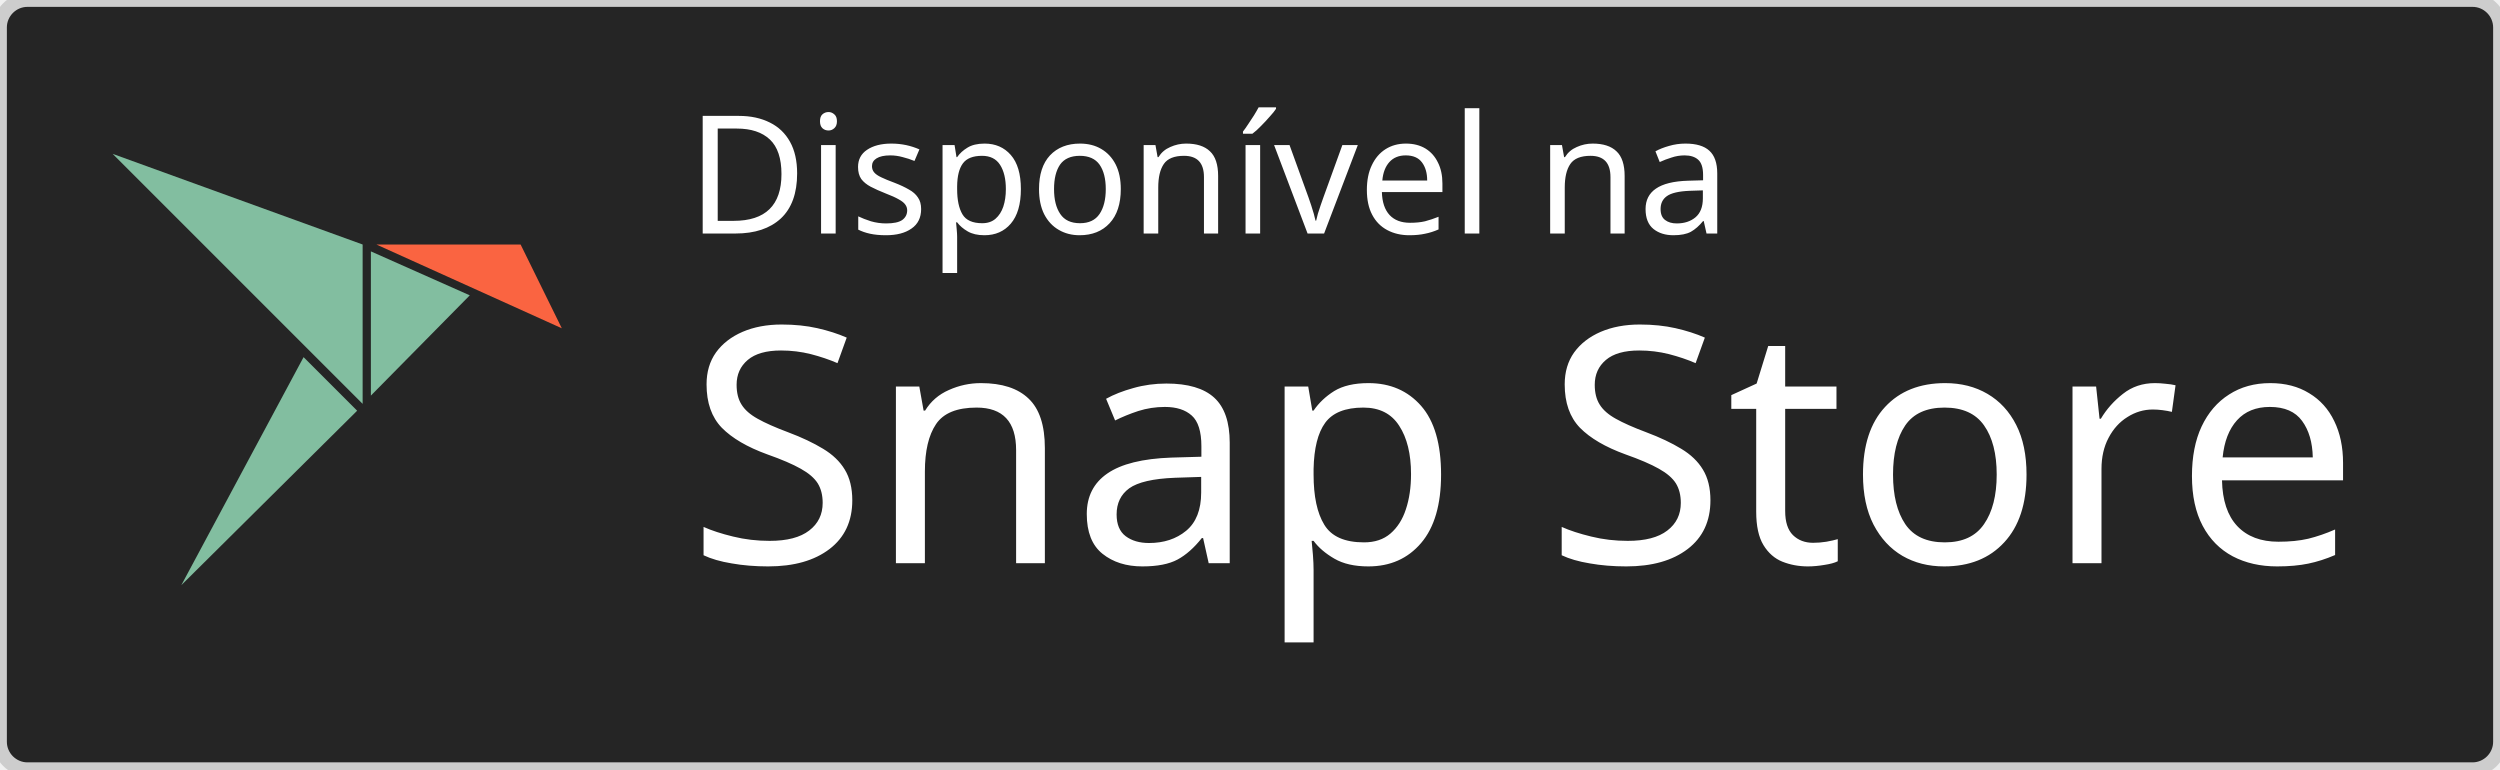
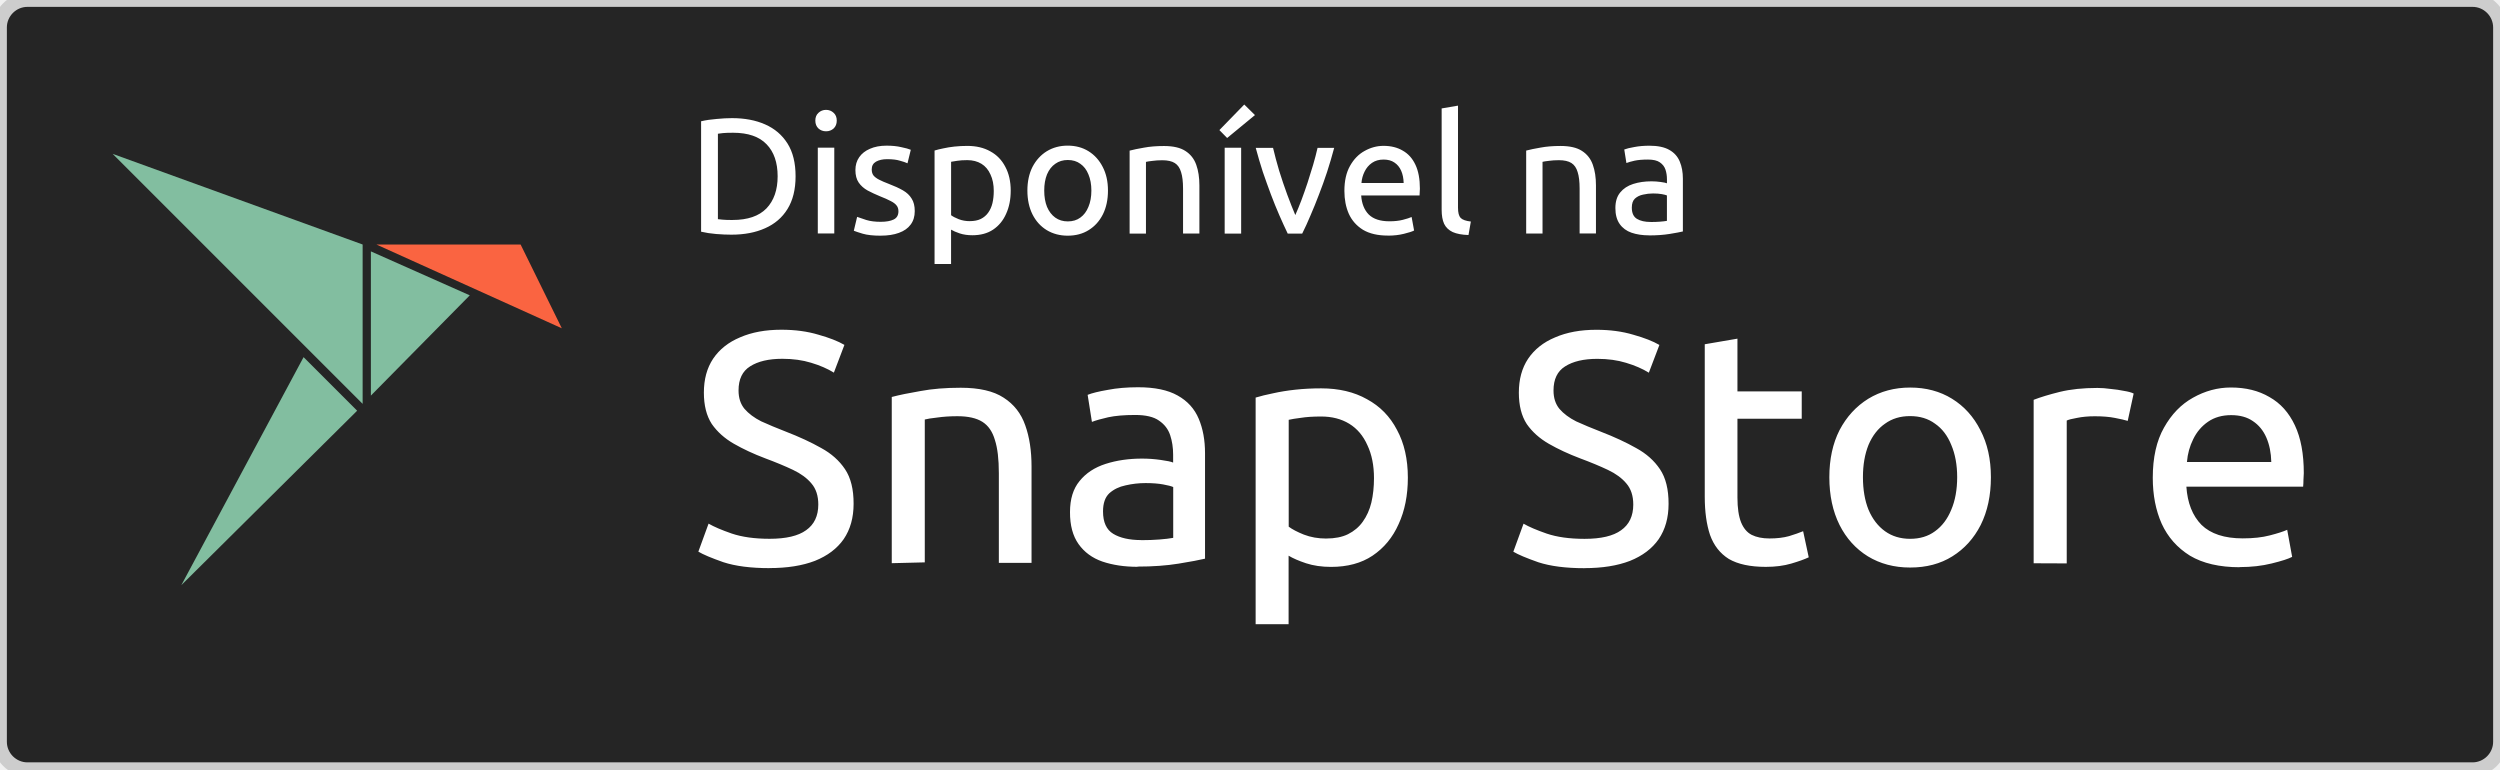
- <svg xmlns="http://www.w3.org/2000/svg" version="1.1" id="Layer_1" x="0px" y="0px" viewBox="0 0 182 56" style="enable-background:new 0 0 182 56;" xml:space="preserve">
-   <style type="text/css">
- 		.st0 {
+ <svg xmlns="http://www.w3.org/2000/svg" id="a" enable-background="new 0 0 182 56" version="1.1" viewBox="0 0 182 56">
+   <style id="b" type="text/css">.st0 {
			fill-rule: evenodd;
			clip-rule: evenodd;
			fill: #252525;
			stroke: #CDCDCD;
		}

		.st1 {
			fill: #82BEA0;
		}

		.st2 {
			fill: #FA6441;
		}

		.st3 {
			fill: #FFFFFF;
		}

		.st4 {
			font-family: 'Ubuntu';
		}

		.st5 {
			font-size: 12px;
			font-weight: 500;
		}

		.st6 {
			font-size: 24px;
			font-weight: 500;
- 		}
- 	</style>
-   <g>
-     <g id="Black-badge">
-       <path id="Rectangle-path" class="st0" d="M2,0h178c1.1,0,2,0.9,2,2v52c0,1.1-0.9,2-2,2H2c-1.1,0-2-0.9-2-2V2C0,0.9,0.9,0,2,0z" />
-       <g id="logo" transform="translate(8, 11)">
-         <path id="body" class="st1" d="M19,17.8V7.3l7.2,3.2L19,17.8z M5.2,31.6L14.1,15l3.9,3.9L5.2,31.6z M0.2,0.2l18.2,6.6v11.6     L0.2,0.2z" />
-         <polygon id="head" class="st2" points="29.9,6.8 19.4,6.8 32.9,12.9" />
+ 		}</style>
+   <g id="e">
+     <g id="f">
+       <path id="g" class="st0" d="M2,0h178c1.1,0,2,0.9,2,2v52c0,1.1-0.9,2-2,2H2c-1.1,0-2-0.9-2-2V2C0,0.9,0.9,0,2,0z" />
+       <g id="h" transform="translate(8 11)">
+         <path id="i" class="st1" d="M19,17.8V7.3l7.2,3.2L19,17.8z M5.2,31.6L14.1,15l3.9,3.9L5.2,31.6z M0.2,0.2l18.2,6.6v11.6     L0.2,0.2z" />
+         <polygon id="j" class="st2" points="29.9 6.8 19.4 6.8 32.9 12.9" />
      </g>
-       <text transform="matrix(1 0 0 1 50 17)" class="st3 st4 st5">Disponível na</text>
-       <text transform="matrix(1 0 0 1 50 41)" class="st3 st4 st6">Snap Store</text>
+       <path id="k" class="st3 st4 st5" transform="translate(50,17)" d="m3.24 0.084q-0.504 0-1.1-0.048-0.588-0.048-1.1-0.168v-8.04q0.516-0.12 1.13-0.168 0.612-0.06 1.12-0.06 1.38 0 2.41 0.456 1.04 0.456 1.63 1.39t0.588 2.39q0 1.43-0.588 2.38-0.576 0.936-1.63 1.4-1.04 0.468-2.45 0.468zm0.096-1.07q1.64 0 2.46-0.84 0.816-0.852 0.816-2.34 0-1.5-0.804-2.33-0.804-0.84-2.44-0.84-0.468 0-0.732 0.024-0.252 0.024-0.372 0.048v6.22q0.108 0.012 0.348 0.036t0.72 0.024zm6.2 0.984v-6.25h1.2v6.25zm0.6-7.44q-0.324 0-0.552-0.204-0.228-0.216-0.228-0.576t0.228-0.564q0.228-0.216 0.552-0.216 0.324 0 0.552 0.216 0.228 0.204 0.228 0.564t-0.228 0.576q-0.228 0.204-0.552 0.204zm3.98 7.6q-0.816 0-1.31-0.144-0.48-0.144-0.648-0.216l0.24-1.01q0.24 0.084 0.672 0.228 0.432 0.132 1.04 0.132t0.948-0.168q0.348-0.168 0.348-0.6 0-0.264-0.144-0.432-0.132-0.168-0.42-0.312-0.288-0.156-0.78-0.348-0.492-0.204-0.9-0.42-0.408-0.228-0.648-0.576t-0.24-0.912q0-0.54 0.276-0.936t0.78-0.612q0.516-0.228 1.21-0.228 0.612 0 1.07 0.108 0.468 0.096 0.696 0.192l-0.24 0.984q-0.204-0.096-0.564-0.192-0.348-0.108-0.924-0.108-0.48 0-0.804 0.18-0.312 0.18-0.312 0.564 0 0.264 0.12 0.432 0.132 0.168 0.408 0.312t0.72 0.312q0.6 0.228 1.02 0.468t0.636 0.6q0.228 0.348 0.228 0.912 0 0.588-0.3 0.984-0.288 0.396-0.852 0.6-0.552 0.204-1.33 0.204zm3.92 2.06v-8.26q0.276-0.084 0.636-0.156 0.372-0.084 0.816-0.132t0.936-0.048q0.972 0 1.67 0.396 0.708 0.384 1.09 1.12 0.396 0.732 0.396 1.74 0 0.96-0.336 1.69-0.324 0.732-0.948 1.15-0.612 0.408-1.51 0.408-0.504 0-0.912-0.132-0.396-0.132-0.636-0.276v2.5zm2.57-3.12q0.468 0 0.792-0.156 0.336-0.168 0.54-0.456 0.216-0.3 0.312-0.696 0.096-0.408 0.096-0.888 0-0.696-0.24-1.2-0.228-0.516-0.66-0.78t-1.03-0.264q-0.432 0-0.732 0.048-0.288 0.036-0.444 0.072v3.89q0.192 0.144 0.552 0.288 0.372 0.144 0.816 0.144zm7.13 1.06q-0.864 0-1.54-0.408-0.66-0.408-1.03-1.14-0.372-0.744-0.372-1.74 0-0.984 0.372-1.72 0.384-0.732 1.04-1.14 0.672-0.408 1.52-0.408 0.864 0 1.52 0.408t1.03 1.14q0.384 0.732 0.384 1.72 0 0.996-0.372 1.74-0.372 0.732-1.03 1.14-0.648 0.408-1.54 0.408zm0-1.04q0.54 0 0.912-0.276 0.384-0.276 0.588-0.78 0.216-0.504 0.216-1.19 0-0.672-0.216-1.18-0.204-0.504-0.588-0.768-0.372-0.276-0.912-0.276-0.528 0-0.912 0.276-0.384 0.264-0.6 0.768-0.204 0.504-0.204 1.18 0 0.684 0.204 1.19 0.216 0.504 0.6 0.78t0.912 0.276zm4.5 0.888v-6.04q0.408-0.108 1.04-0.216 0.636-0.12 1.46-0.12 1.01 0 1.56 0.36 0.564 0.36 0.792 1.01 0.228 0.636 0.228 1.5v3.5h-1.19v-3.26q0-0.768-0.144-1.21-0.132-0.456-0.456-0.66t-0.912-0.204q-0.396 0-0.732 0.048-0.324 0.036-0.456 0.072v5.22zm6.92 0v-6.25h1.2v6.25zm0.18-6.96-0.564-0.576 1.81-1.86 0.78 0.768zm4.41 6.96q-0.3-0.624-0.612-1.34t-0.612-1.51q-0.3-0.804-0.588-1.64-0.276-0.852-0.516-1.75h1.26q0.18 0.768 0.444 1.66 0.276 0.888 0.588 1.74 0.312 0.84 0.588 1.49 0.216-0.48 0.444-1.08 0.228-0.612 0.444-1.26 0.216-0.66 0.408-1.31 0.192-0.66 0.324-1.24h1.21q-0.24 0.9-0.516 1.75-0.276 0.84-0.588 1.64-0.3 0.792-0.612 1.51-0.3 0.72-0.612 1.34zm7.29 0.144q-1.1 0-1.81-0.42-0.696-0.432-1.03-1.16-0.324-0.732-0.324-1.67 0-1.1 0.408-1.82 0.408-0.732 1.06-1.09 0.66-0.372 1.38-0.372 0.816 0 1.4 0.348 0.6 0.336 0.924 1.03 0.324 0.684 0.324 1.74 0 0.108-0.012 0.24 0 0.132-0.012 0.252h-4.25q0.06 0.888 0.552 1.39 0.504 0.492 1.5 0.492 0.576 0 0.984-0.108 0.42-0.108 0.636-0.204l0.18 0.984q-0.204 0.108-0.744 0.24-0.528 0.132-1.16 0.132zm-1.92-3.83h3.07q-0.012-0.504-0.18-0.888t-0.492-0.6q-0.312-0.216-0.792-0.216-0.492 0-0.84 0.24t-0.54 0.636q-0.192 0.384-0.228 0.828zm7.79 3.79q-0.72-0.024-1.15-0.216-0.432-0.204-0.624-0.6-0.18-0.396-0.18-1.02v-7.38l1.19-0.204v7.43q0 0.54 0.192 0.744 0.204 0.204 0.744 0.264zm4.2-0.108v-6.04q0.408-0.108 1.04-0.216 0.636-0.12 1.46-0.12 1.01 0 1.56 0.36 0.564 0.36 0.792 1.01 0.228 0.636 0.228 1.5v3.5h-1.19v-3.26q0-0.768-0.144-1.21-0.132-0.456-0.456-0.66t-0.912-0.204q-0.396 0-0.732 0.048-0.324 0.036-0.456 0.072v5.22zm8.95 0.132q-0.72 0-1.28-0.192-0.552-0.192-0.864-0.636t-0.312-1.16q0-0.708 0.348-1.13 0.348-0.432 0.948-0.624t1.33-0.192q0.336 0 0.672 0.048 0.348 0.048 0.456 0.096v-0.288q0-0.384-0.108-0.708t-0.408-0.528q-0.288-0.204-0.864-0.204-0.6 0-0.984 0.084-0.372 0.084-0.588 0.168l-0.156-0.984q0.24-0.096 0.732-0.18 0.492-0.096 1.1-0.096 0.912 0 1.44 0.3 0.54 0.3 0.768 0.852 0.228 0.54 0.228 1.25v3.84q-0.3 0.072-0.96 0.18t-1.5 0.108zm0.12-0.972q0.372 0 0.672-0.024 0.312-0.024 0.504-0.06v-1.85q-0.108-0.048-0.372-0.096t-0.636-0.048-0.732 0.084q-0.348 0.072-0.588 0.288-0.228 0.216-0.228 0.66 0 0.588 0.372 0.816t1.01 0.228z" fill="#fff" aria-label="Disponível na" />
+       <path id="l" class="st3 st4 st6" transform="translate(50,41)" d="m6.02 0.36q-2.04 0-3.36-0.432-1.3-0.456-1.82-0.768l0.744-2.04q0.576 0.336 1.68 0.72 1.13 0.384 2.76 0.384 1.8 0 2.66-0.624 0.888-0.624 0.888-1.87 0-0.96-0.504-1.54-0.48-0.576-1.34-0.984t-2.02-0.84q-1.27-0.48-2.28-1.06t-1.61-1.44q-0.576-0.888-0.576-2.28 0-1.46 0.672-2.47 0.696-1.03 1.97-1.56 1.27-0.552 3-0.552 1.49 0 2.69 0.36 1.2 0.336 1.9 0.744l-0.768 2.02q-0.696-0.432-1.66-0.72-0.936-0.288-2.09-0.288-1.49 0-2.35 0.552-0.84 0.528-0.84 1.75 0 0.816 0.432 1.34 0.456 0.528 1.22 0.912 0.792 0.36 1.78 0.744 1.49 0.576 2.59 1.2 1.1 0.6 1.73 1.54t0.624 2.52q0 1.51-0.72 2.57-0.72 1.03-2.09 1.58-1.37 0.528-3.31 0.528zm8.9-0.36v-12.1q0.816-0.216 2.09-0.432 1.27-0.24 2.93-0.24 2.02 0 3.12 0.72 1.13 0.72 1.58 2.02 0.456 1.27 0.456 3v7.01h-2.38v-6.53q0-1.54-0.288-2.42-0.264-0.912-0.912-1.32t-1.82-0.408q-0.792 0-1.46 0.096-0.648 0.072-0.912 0.144v10.4zm17.9 0.264q-1.44 0-2.57-0.384-1.1-0.384-1.73-1.27t-0.624-2.33q0-1.42 0.696-2.26 0.696-0.864 1.9-1.25t2.66-0.384q0.672 0 1.34 0.096 0.696 0.096 0.912 0.192v-0.576q0-0.768-0.216-1.42t-0.816-1.06q-0.576-0.408-1.73-0.408-1.2 0-1.97 0.168-0.744 0.168-1.18 0.336l-0.312-1.97q0.48-0.192 1.46-0.36 0.984-0.192 2.21-0.192 1.82 0 2.88 0.6 1.08 0.6 1.54 1.7 0.456 1.08 0.456 2.5v7.68q-0.6 0.144-1.92 0.36t-3 0.216zm0.24-1.94q0.744 0 1.34-0.048 0.624-0.048 1.01-0.12v-3.7q-0.216-0.096-0.744-0.192t-1.27-0.096-1.46 0.168q-0.696 0.144-1.18 0.576-0.456 0.432-0.456 1.32 0 1.18 0.744 1.63t2.02 0.456zm8.35 6.12v-16.5q0.552-0.168 1.27-0.312 0.744-0.168 1.63-0.264t1.87-0.096q1.94 0 3.34 0.792 1.42 0.768 2.18 2.23 0.792 1.46 0.792 3.48 0 1.92-0.672 3.38-0.648 1.46-1.9 2.3-1.22 0.816-3.02 0.816-1.01 0-1.82-0.264-0.792-0.264-1.27-0.552v4.99zm5.14-6.24q0.936 0 1.58-0.312 0.672-0.336 1.08-0.912 0.432-0.6 0.624-1.39 0.192-0.816 0.192-1.78 0-1.39-0.48-2.4-0.456-1.03-1.32-1.56t-2.06-0.528q-0.864 0-1.46 0.096-0.576 0.072-0.888 0.144v7.78q0.384 0.288 1.1 0.576 0.744 0.288 1.63 0.288zm18.8 2.16q-2.04 0-3.36-0.432-1.3-0.456-1.82-0.768l0.744-2.04q0.576 0.336 1.68 0.72 1.13 0.384 2.76 0.384 1.8 0 2.66-0.624 0.888-0.624 0.888-1.87 0-0.96-0.504-1.54-0.48-0.576-1.34-0.984t-2.02-0.84q-1.27-0.48-2.28-1.06t-1.61-1.44q-0.576-0.888-0.576-2.28 0-1.46 0.672-2.47 0.696-1.03 1.97-1.56 1.27-0.552 3-0.552 1.49 0 2.69 0.36 1.2 0.336 1.9 0.744l-0.768 2.02q-0.696-0.432-1.66-0.72-0.936-0.288-2.09-0.288-1.49 0-2.35 0.552-0.84 0.528-0.84 1.75 0 0.816 0.432 1.34 0.456 0.528 1.22 0.912 0.792 0.36 1.78 0.744 1.49 0.576 2.59 1.2 1.1 0.6 1.73 1.54t0.624 2.52q0 1.51-0.72 2.57-0.72 1.03-2.09 1.58-1.37 0.528-3.31 0.528zm13.2-0.096q-1.7 0-2.69-0.576-0.96-0.6-1.37-1.75-0.384-1.15-0.384-2.78v-11.1l2.38-0.408v3.84h4.68v1.99h-4.68v5.74q0 1.13 0.264 1.8 0.264 0.648 0.768 0.912 0.528 0.264 1.3 0.264 0.816 0 1.42-0.168 0.624-0.192 1.03-0.36l0.408 1.9q-0.456 0.216-1.27 0.456t-1.85 0.24zm10.5 0.048q-1.73 0-3.07-0.816-1.32-0.816-2.06-2.28-0.744-1.49-0.744-3.48 0-1.97 0.744-3.43 0.768-1.46 2.09-2.28 1.34-0.816 3.05-0.816 1.73 0 3.05 0.816t2.06 2.28q0.768 1.46 0.768 3.43 0 1.99-0.744 3.48-0.744 1.46-2.06 2.28-1.3 0.816-3.07 0.816zm0-2.09q1.08 0 1.82-0.552 0.768-0.552 1.18-1.56 0.432-1.01 0.432-2.38 0-1.34-0.432-2.35-0.408-1.01-1.18-1.54-0.744-0.552-1.82-0.552-1.06 0-1.82 0.552-0.768 0.528-1.2 1.54-0.408 1.01-0.408 2.35 0 1.37 0.408 2.38 0.432 1.01 1.2 1.56t1.82 0.552zm9 1.78v-11.9q0.744-0.288 1.9-0.576 1.18-0.288 2.74-0.288 0.456 0 0.96 0.072 0.528 0.048 0.984 0.144 0.456 0.072 0.696 0.192l-0.432 1.99q-0.312-0.096-0.936-0.216-0.6-0.12-1.46-0.12-0.72 0-1.3 0.12-0.552 0.096-0.744 0.192v10.4zm15 0.288q-2.21 0-3.62-0.84-1.39-0.864-2.06-2.33-0.648-1.46-0.648-3.34 0-2.21 0.816-3.65 0.816-1.46 2.11-2.18 1.32-0.744 2.76-0.744 1.63 0 2.81 0.696 1.2 0.672 1.85 2.06 0.648 1.37 0.648 3.48 0 0.216-0.024 0.48 0 0.264-0.024 0.504h-8.5q0.12 1.78 1.1 2.78 1.01 0.984 3 0.984 1.15 0 1.97-0.216 0.84-0.216 1.27-0.408l0.36 1.97q-0.408 0.216-1.49 0.48-1.06 0.264-2.33 0.264zm-3.84-7.66h6.14q-0.024-1.01-0.36-1.78t-0.984-1.2q-0.624-0.432-1.58-0.432-0.984 0-1.68 0.48t-1.08 1.27q-0.384 0.768-0.456 1.66z" fill="#fff" aria-label="Snap Store" />
    </g>
  </g>
</svg>
